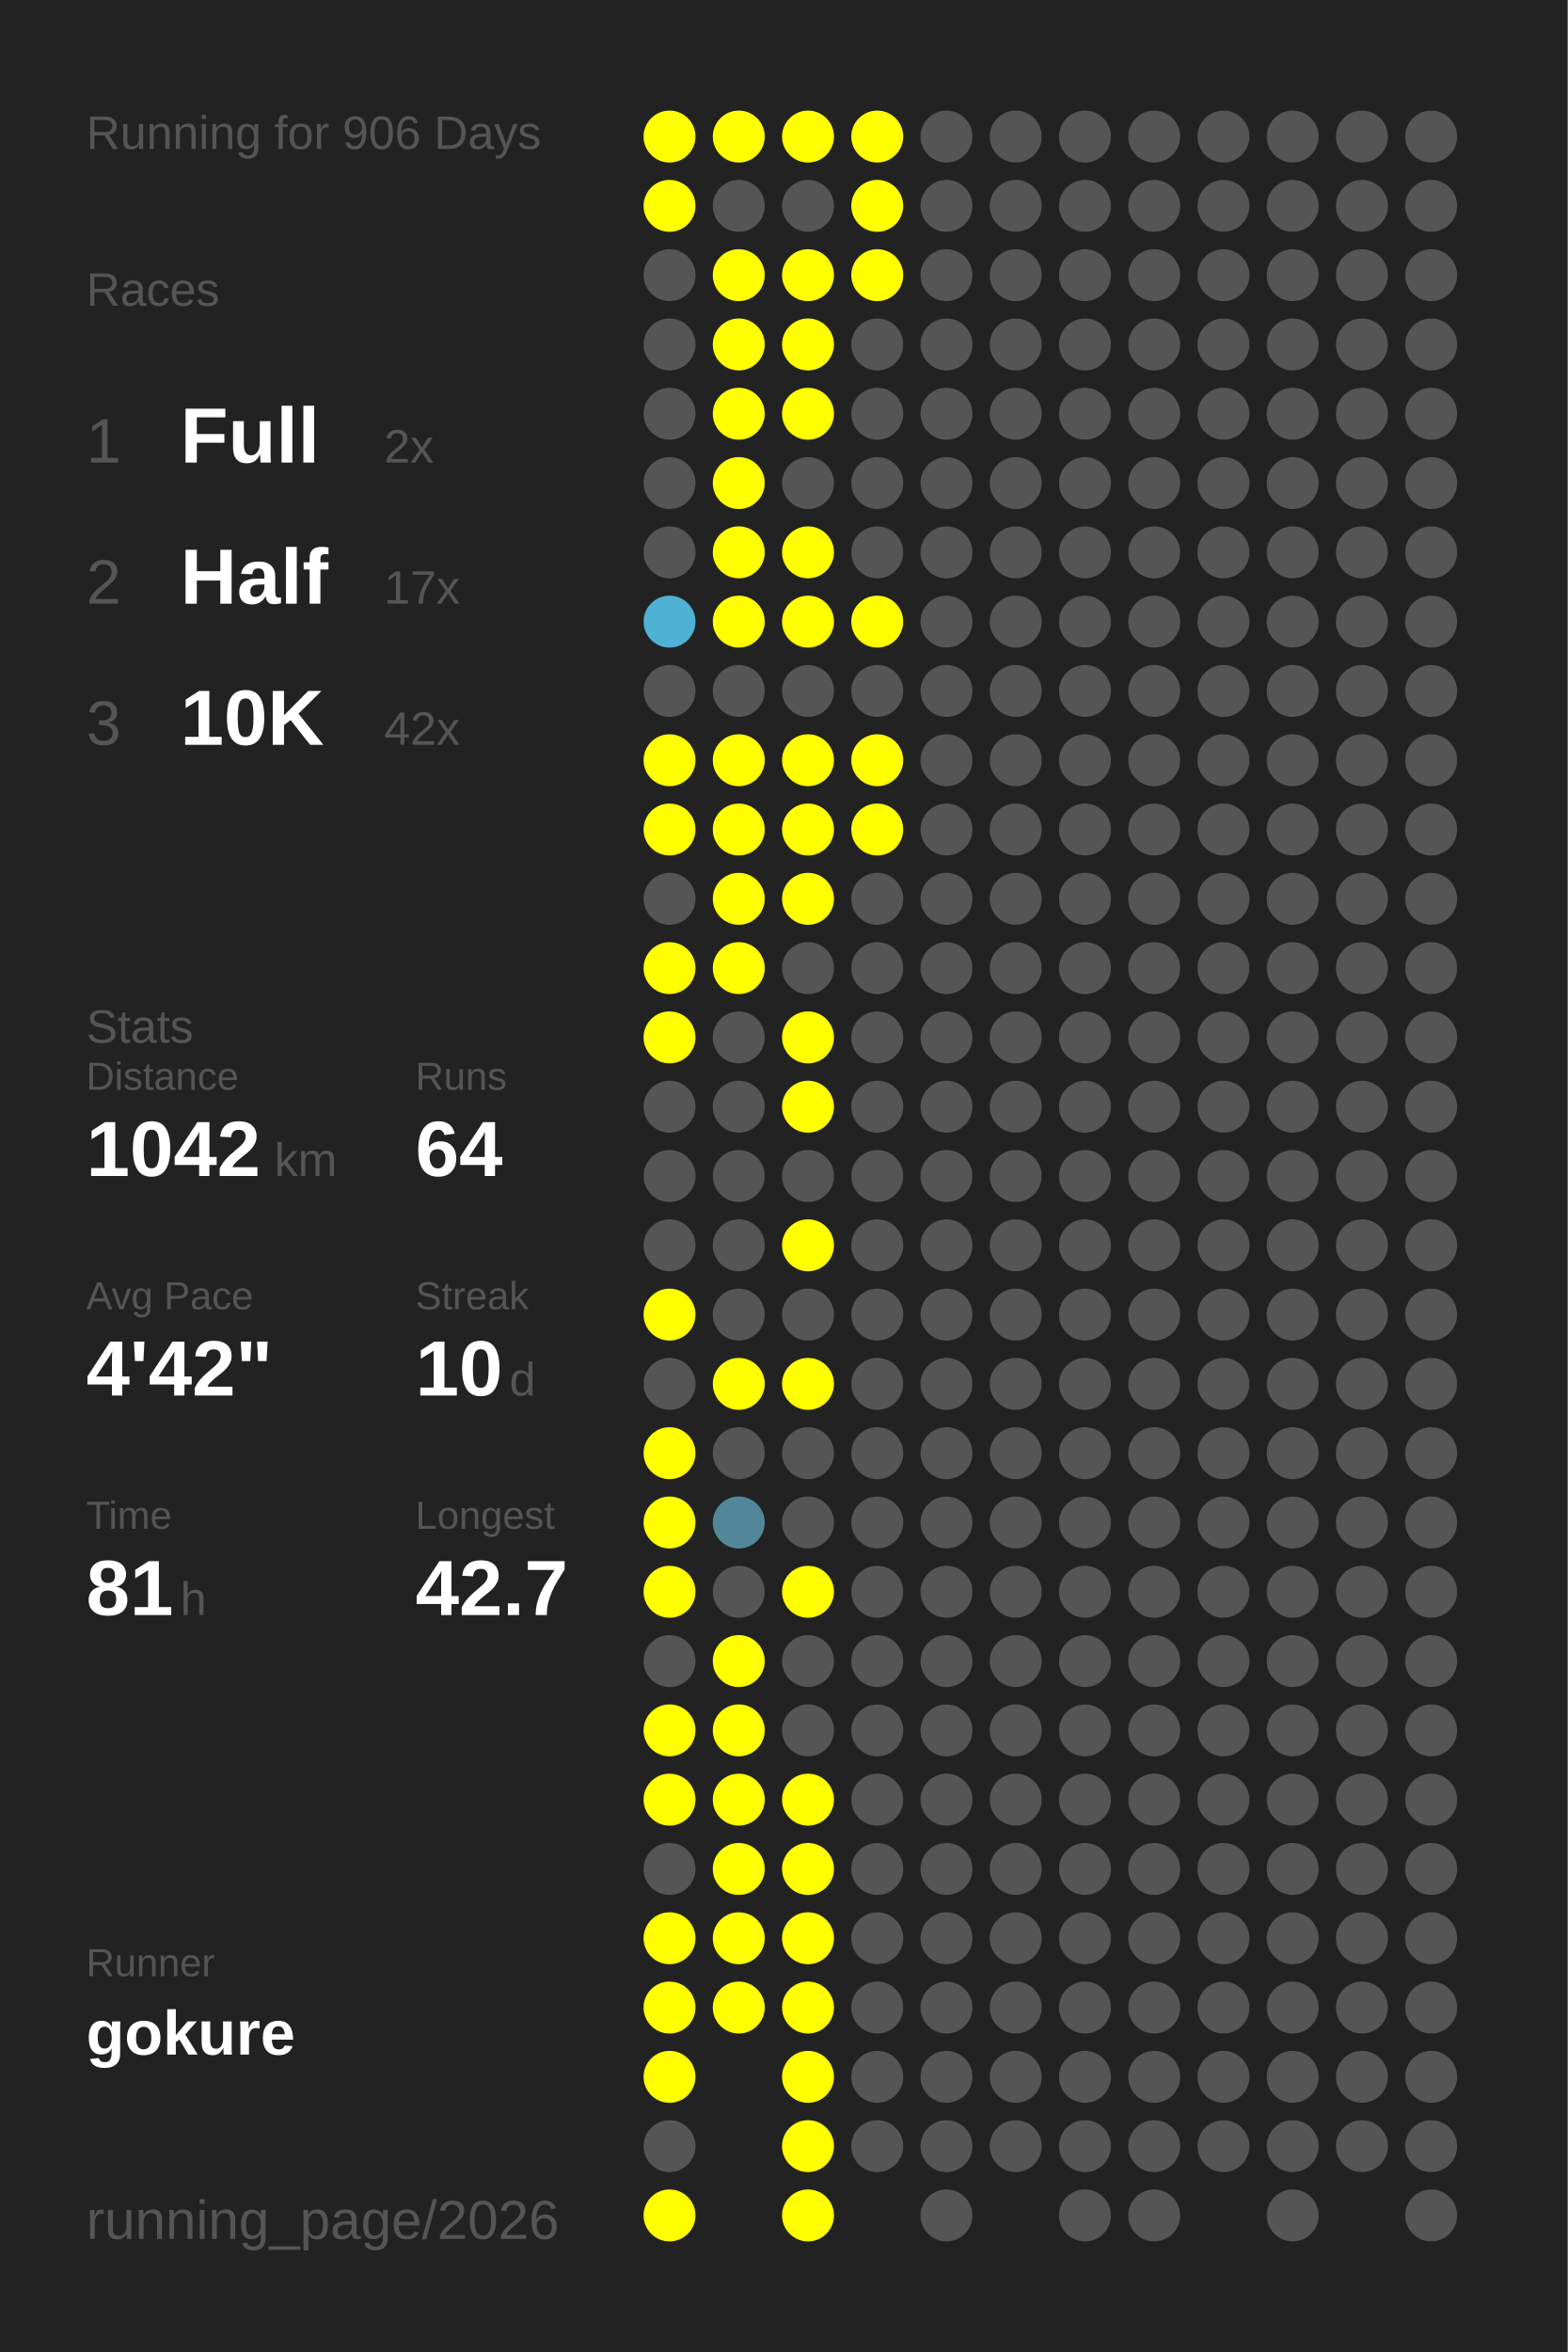
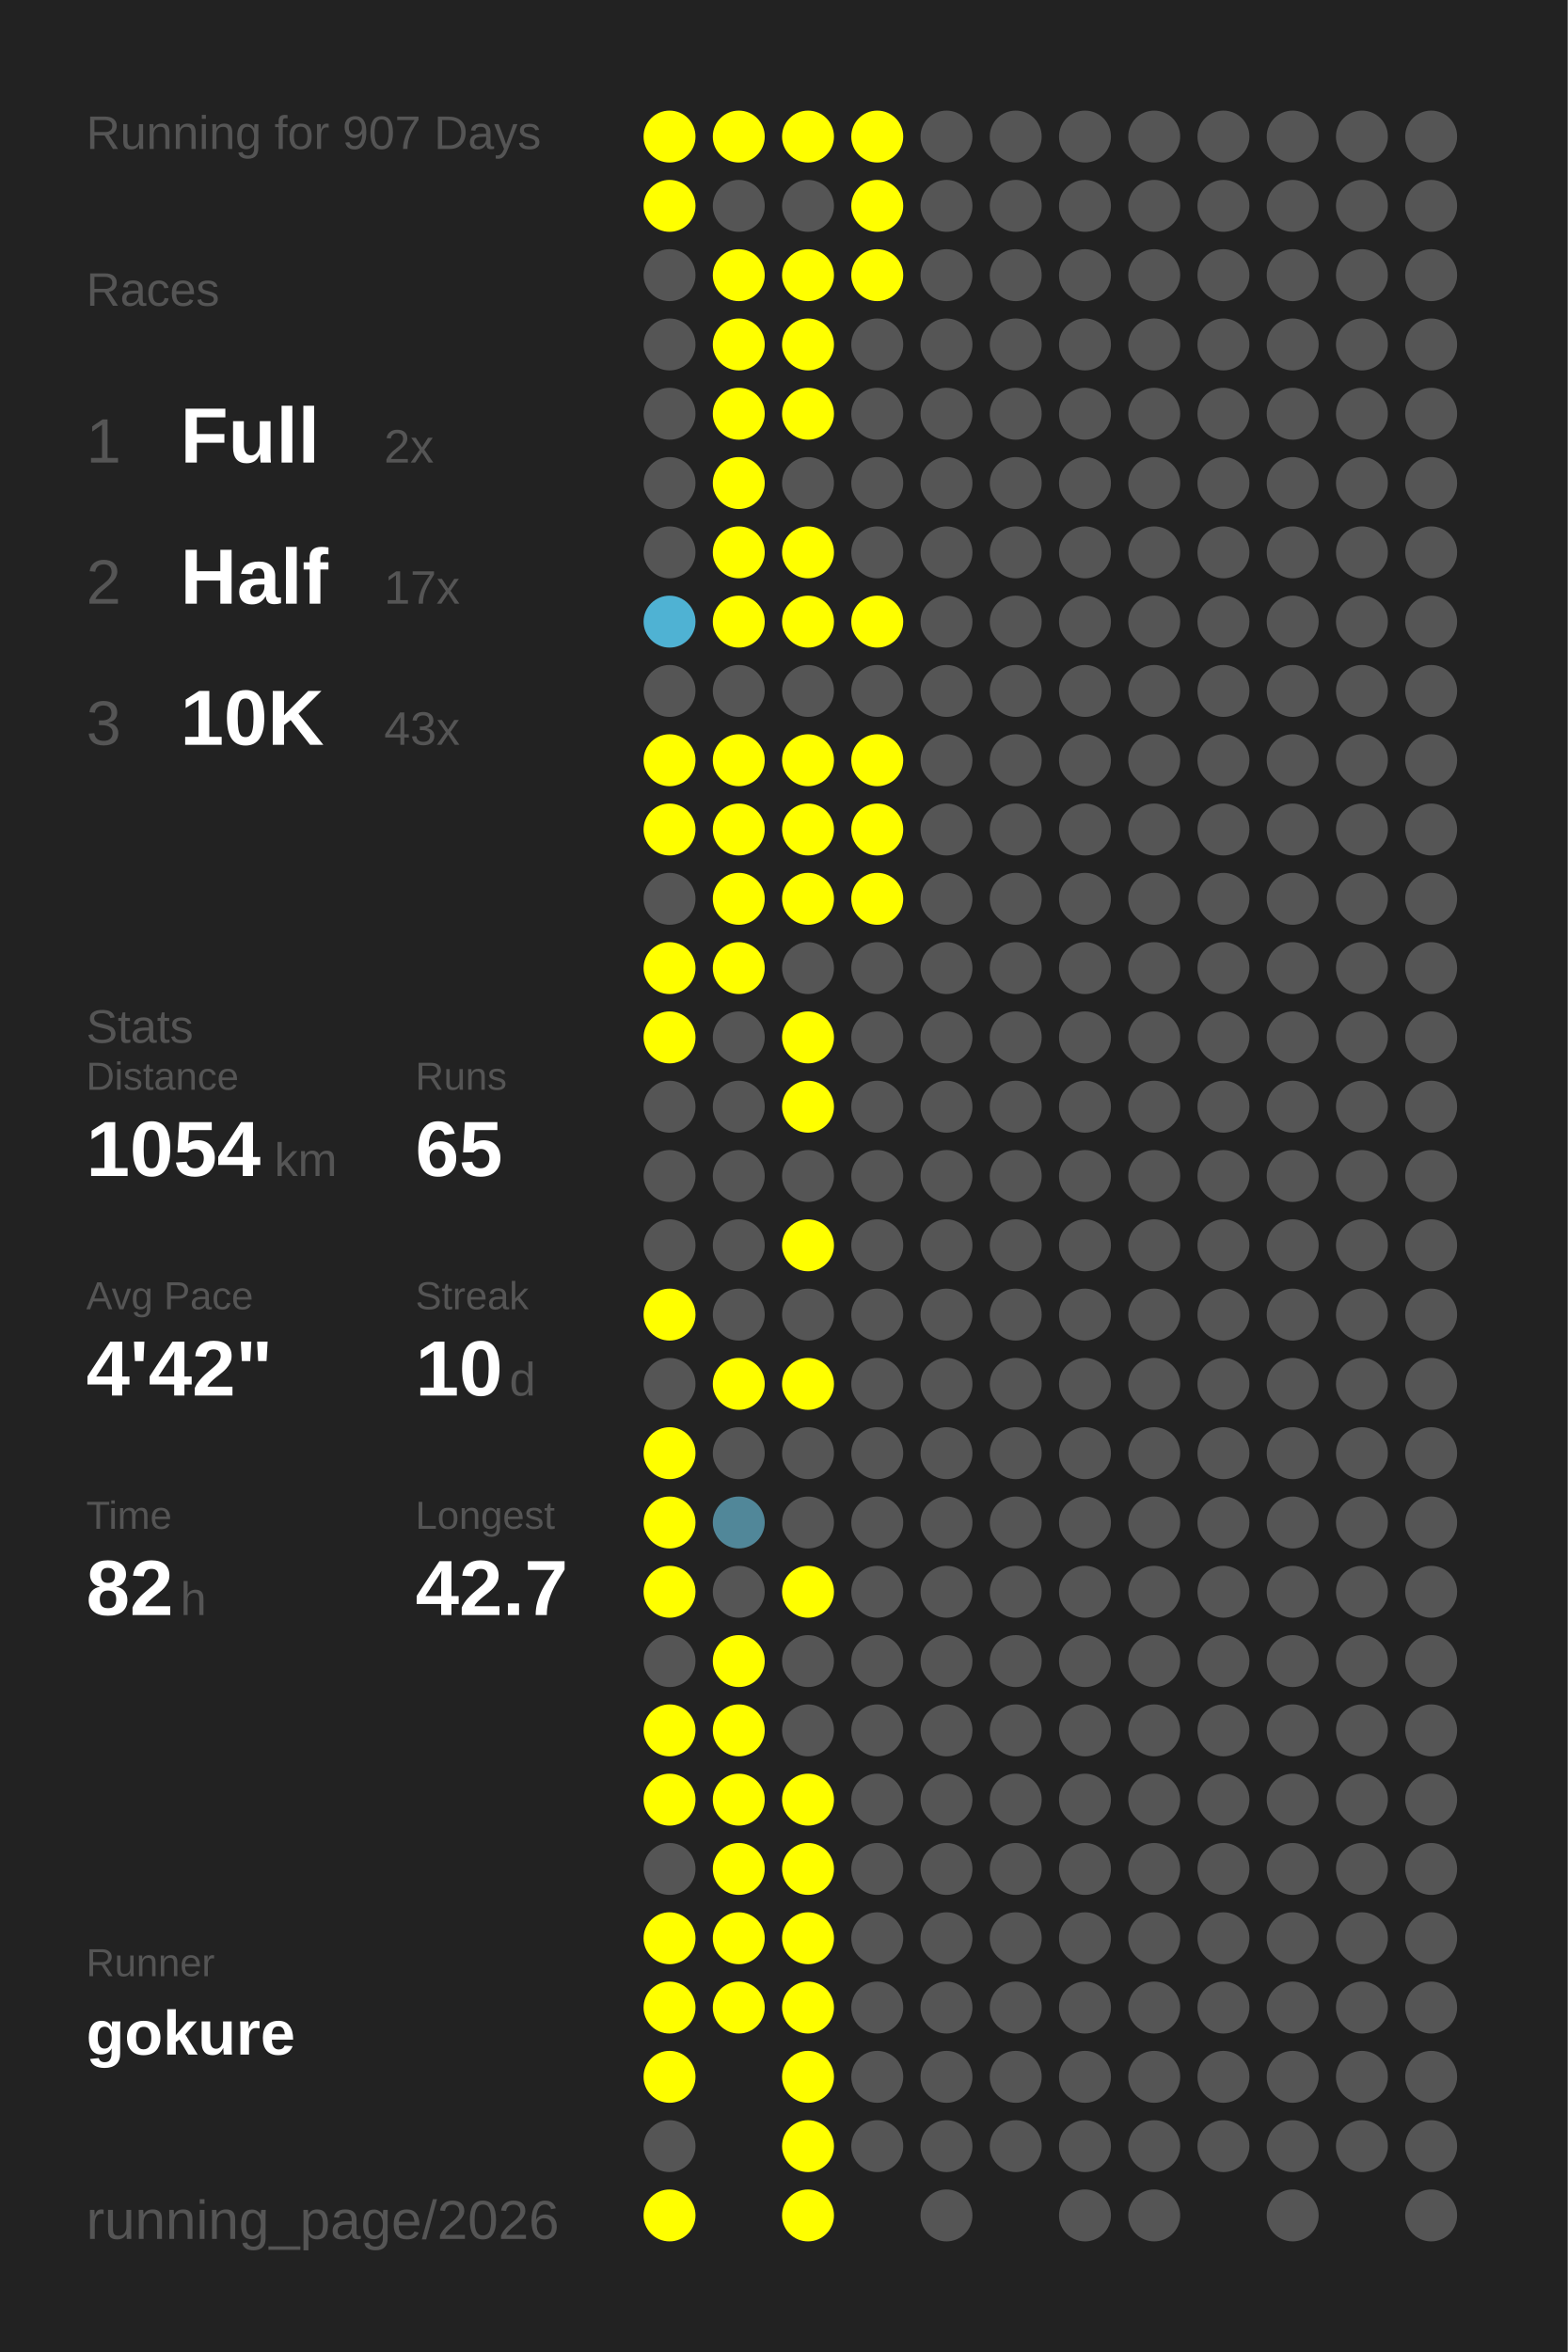
<svg xmlns="http://www.w3.org/2000/svg" baseProfile="full" height="300mm" version="1.1" viewBox="0,0,200,300" width="200mm">
  <defs />
  <rect fill="#222222" height="300" width="200" x="0" y="0" />
-   <text fill="#555555" style="font-size:6px; font-family:Arial;" x="11" y="19">Running for 906 Days</text>
+   <text fill="#555555" style="font-size:6px; font-family:Arial;" x="11" y="19">Running for 907 Days</text>
  <text fill="#555555" style="font-size:6px; font-family:Arial;" x="11" y="39">Races</text>
  <text fill="#555555" style="font-size:8px; font-family:Arial;" x="11" y="59">1</text>
  <text fill="#FFFFFF" style="font-size:10px; font-family:Arial; font-weight:bold;" x="23" y="59">Full</text>
  <text fill="#555555" style="font-size:6px; font-family:Arial;" x="49" y="59">2x</text>
  <text fill="#555555" style="font-size:8px; font-family:Arial;" x="11" y="77">2</text>
  <text fill="#FFFFFF" style="font-size:10px; font-family:Arial; font-weight:bold;" x="23" y="77">Half</text>
  <text fill="#555555" style="font-size:6px; font-family:Arial;" x="49" y="77">17x</text>
  <text fill="#555555" style="font-size:8px; font-family:Arial;" x="11" y="95">3</text>
  <text fill="#FFFFFF" style="font-size:10px; font-family:Arial; font-weight:bold;" x="23" y="95">10K</text>
-   <text fill="#555555" style="font-size:6px; font-family:Arial;" x="49" y="95">42x</text>
+   <text fill="#555555" style="font-size:6px; font-family:Arial;" x="49" y="95">43x</text>
  <text fill="#555555" style="font-size:6px; font-family:Arial;" x="11" y="133">Stats</text>
  <text fill="#555555" style="font-size:5px; font-family:Arial;" x="11" y="139">Distance</text>
-   <text fill="#FFFFFF" style="font-size:10px; font-family:Arial; font-weight:bold;" x="11" y="150">1042</text>
+   <text fill="#FFFFFF" style="font-size:10px; font-family:Arial; font-weight:bold;" x="11" y="150">1054</text>
  <text fill="#555555" style="font-size:6px; font-family:Arial;" x="35" y="150">km</text>
  <text fill="#555555" style="font-size:5px; font-family:Arial;" x="53" y="139">Runs</text>
-   <text fill="#FFFFFF" style="font-size:10px; font-family:Arial; font-weight:bold;" x="53" y="150">64</text>
+   <text fill="#FFFFFF" style="font-size:10px; font-family:Arial; font-weight:bold;" x="53" y="150">65</text>
  <text fill="#555555" style="font-size:5px; font-family:Arial;" x="11" y="167">Avg Pace</text>
  <text fill="#FFFFFF" style="font-size:10px; font-family:Arial; font-weight:bold;" x="11" y="178">4'42"</text>
  <text fill="#555555" style="font-size:5px; font-family:Arial;" x="53" y="167">Streak</text>
  <text fill="#FFFFFF" style="font-size:10px; font-family:Arial; font-weight:bold;" x="53" y="178">10</text>
  <text fill="#555555" style="font-size:6px; font-family:Arial;" x="65" y="178">d</text>
  <text fill="#555555" style="font-size:5px; font-family:Arial;" x="11" y="195">Time</text>
-   <text fill="#FFFFFF" style="font-size:10px; font-family:Arial; font-weight:bold;" x="11" y="206">81</text>
+   <text fill="#FFFFFF" style="font-size:10px; font-family:Arial; font-weight:bold;" x="11" y="206">82</text>
  <text fill="#555555" style="font-size:6px; font-family:Arial;" x="23" y="206">h</text>
  <text fill="#555555" style="font-size:5px; font-family:Arial;" x="53" y="195">Longest</text>
  <text fill="#FFFFFF" style="font-size:10px; font-family:Arial; font-weight:bold;" x="53" y="206">42.7</text>
  <text fill="#555555" style="font-size:5px; font-family:Arial;" x="11" y="252.065">Runner</text>
  <text fill="#FFFFFF" style="font-size:8px; font-family:Arial; font-weight:bold;" x="11" y="262.065">gokure</text>
  <text fill="#555555" style="font-size:7px; font-family:Arial;" x="11" y="285.581">running_page/2026</text>
  <circle cx="85.417" cy="17.419" fill="#FFFF00" r="3.312" />
  <circle cx="85.417" cy="26.258" fill="#FFFF00" r="3.312" />
  <circle cx="85.417" cy="35.097" fill="#555555" r="3.312" />
  <circle cx="85.417" cy="43.935" fill="#555555" r="3.312" />
  <circle cx="85.417" cy="52.774" fill="#555555" r="3.312" />
  <circle cx="85.417" cy="61.613" fill="#555555" r="3.312" />
  <circle cx="85.417" cy="70.452" fill="#555555" r="3.312" />
  <circle cx="85.417" cy="79.29" fill="#4fb2d3" r="3.312" />
  <circle cx="85.417" cy="88.129" fill="#555555" r="3.312" />
  <circle cx="85.417" cy="96.968" fill="#FFFF00" r="3.312" />
  <circle cx="85.417" cy="105.806" fill="#FFFF00" r="3.312" />
  <circle cx="85.417" cy="114.645" fill="#555555" r="3.312" />
  <circle cx="85.417" cy="123.484" fill="#FFFF00" r="3.312" />
  <circle cx="85.417" cy="132.323" fill="#FFFF00" r="3.312" />
  <circle cx="85.417" cy="141.161" fill="#555555" r="3.312" />
  <circle cx="85.417" cy="150" fill="#555555" r="3.312" />
  <circle cx="85.417" cy="158.839" fill="#555555" r="3.312" />
  <circle cx="85.417" cy="167.677" fill="#FFFF00" r="3.312" />
  <circle cx="85.417" cy="176.516" fill="#555555" r="3.312" />
  <circle cx="85.417" cy="185.355" fill="#FFFF00" r="3.312" />
  <circle cx="85.417" cy="194.194" fill="#FFFF00" r="3.312" />
  <circle cx="85.417" cy="203.032" fill="#FFFF00" r="3.312" />
  <circle cx="85.417" cy="211.871" fill="#555555" r="3.312" />
  <circle cx="85.417" cy="220.71" fill="#FFFF00" r="3.312" />
  <circle cx="85.417" cy="229.548" fill="#FFFF00" r="3.312" />
  <circle cx="85.417" cy="238.387" fill="#555555" r="3.312" />
  <circle cx="85.417" cy="247.226" fill="#FFFF00" r="3.312" />
  <circle cx="85.417" cy="256.065" fill="#FFFF00" r="3.312" />
  <circle cx="85.417" cy="264.903" fill="#FFFF00" r="3.312" />
  <circle cx="85.417" cy="273.742" fill="#555555" r="3.312" />
  <circle cx="85.417" cy="282.581" fill="#FFFF00" r="3.312" />
  <circle cx="94.25" cy="17.419" fill="#FFFF00" r="3.312" />
  <circle cx="94.25" cy="26.258" fill="#555555" r="3.312" />
  <circle cx="94.25" cy="35.097" fill="#FFFF00" r="3.312" />
  <circle cx="94.25" cy="43.935" fill="#FFFF00" r="3.312" />
  <circle cx="94.25" cy="52.774" fill="#FFFF00" r="3.312" />
  <circle cx="94.25" cy="61.613" fill="#FFFF00" r="3.312" />
  <circle cx="94.25" cy="70.452" fill="#FFFF00" r="3.312" />
  <circle cx="94.25" cy="79.29" fill="#FFFF00" r="3.312" />
  <circle cx="94.25" cy="88.129" fill="#555555" r="3.312" />
  <circle cx="94.25" cy="96.968" fill="#FFFF00" r="3.312" />
  <circle cx="94.25" cy="105.806" fill="#FFFF00" r="3.312" />
  <circle cx="94.25" cy="114.645" fill="#FFFF00" r="3.312" />
  <circle cx="94.25" cy="123.484" fill="#FFFF00" r="3.312" />
  <circle cx="94.25" cy="132.323" fill="#555555" r="3.312" />
  <circle cx="94.25" cy="141.161" fill="#555555" r="3.312" />
  <circle cx="94.25" cy="150" fill="#555555" r="3.312" />
  <circle cx="94.25" cy="158.839" fill="#555555" r="3.312" />
  <circle cx="94.25" cy="167.677" fill="#555555" r="3.312" />
  <circle cx="94.25" cy="176.516" fill="#FFFF00" r="3.312" />
  <circle cx="94.25" cy="185.355" fill="#555555" r="3.312" />
  <circle cx="94.25" cy="194.194" fill="#518799" r="3.312" />
  <circle cx="94.25" cy="203.032" fill="#555555" r="3.312" />
  <circle cx="94.25" cy="211.871" fill="#FFFF00" r="3.312" />
  <circle cx="94.25" cy="220.71" fill="#FFFF00" r="3.312" />
  <circle cx="94.25" cy="229.548" fill="#FFFF00" r="3.312" />
  <circle cx="94.25" cy="238.387" fill="#FFFF00" r="3.312" />
  <circle cx="94.25" cy="247.226" fill="#FFFF00" r="3.312" />
  <circle cx="94.25" cy="256.065" fill="#FFFF00" r="3.312" />
  <circle cx="103.083" cy="17.419" fill="#FFFF00" r="3.312" />
  <circle cx="103.083" cy="26.258" fill="#555555" r="3.312" />
  <circle cx="103.083" cy="35.097" fill="#FFFF00" r="3.312" />
  <circle cx="103.083" cy="43.935" fill="#FFFF00" r="3.312" />
  <circle cx="103.083" cy="52.774" fill="#FFFF00" r="3.312" />
  <circle cx="103.083" cy="61.613" fill="#555555" r="3.312" />
  <circle cx="103.083" cy="70.452" fill="#FFFF00" r="3.312" />
  <circle cx="103.083" cy="79.29" fill="#FFFF00" r="3.312" />
  <circle cx="103.083" cy="88.129" fill="#555555" r="3.312" />
  <circle cx="103.083" cy="96.968" fill="#FFFF00" r="3.312" />
  <circle cx="103.083" cy="105.806" fill="#FFFF00" r="3.312" />
  <circle cx="103.083" cy="114.645" fill="#FFFF00" r="3.312" />
  <circle cx="103.083" cy="123.484" fill="#555555" r="3.312" />
  <circle cx="103.083" cy="132.323" fill="#FFFF00" r="3.312" />
  <circle cx="103.083" cy="141.161" fill="#FFFF00" r="3.312" />
  <circle cx="103.083" cy="150" fill="#555555" r="3.312" />
  <circle cx="103.083" cy="158.839" fill="#FFFF00" r="3.312" />
  <circle cx="103.083" cy="167.677" fill="#555555" r="3.312" />
  <circle cx="103.083" cy="176.516" fill="#FFFF00" r="3.312" />
  <circle cx="103.083" cy="185.355" fill="#555555" r="3.312" />
  <circle cx="103.083" cy="194.194" fill="#555555" r="3.312" />
  <circle cx="103.083" cy="203.032" fill="#FFFF00" r="3.312" />
  <circle cx="103.083" cy="211.871" fill="#555555" r="3.312" />
  <circle cx="103.083" cy="220.71" fill="#555555" r="3.312" />
  <circle cx="103.083" cy="229.548" fill="#FFFF00" r="3.312" />
  <circle cx="103.083" cy="238.387" fill="#FFFF00" r="3.312" />
  <circle cx="103.083" cy="247.226" fill="#FFFF00" r="3.312" />
  <circle cx="103.083" cy="256.065" fill="#FFFF00" r="3.312" />
  <circle cx="103.083" cy="264.903" fill="#FFFF00" r="3.312" />
  <circle cx="103.083" cy="273.742" fill="#FFFF00" r="3.312" />
  <circle cx="103.083" cy="282.581" fill="#FFFF00" r="3.312" />
  <circle cx="111.917" cy="17.419" fill="#FFFF00" r="3.312" />
  <circle cx="111.917" cy="26.258" fill="#FFFF00" r="3.312" />
  <circle cx="111.917" cy="35.097" fill="#FFFF00" r="3.312" />
  <circle cx="111.917" cy="43.935" fill="#555555" r="3.312" />
  <circle cx="111.917" cy="52.774" fill="#555555" r="3.312" />
  <circle cx="111.917" cy="61.613" fill="#555555" r="3.312" />
  <circle cx="111.917" cy="70.452" fill="#555555" r="3.312" />
  <circle cx="111.917" cy="79.29" fill="#FFFF00" r="3.312" />
  <circle cx="111.917" cy="88.129" fill="#555555" r="3.312" />
  <circle cx="111.917" cy="96.968" fill="#FFFF00" r="3.312" />
  <circle cx="111.917" cy="105.806" fill="#FFFF00" r="3.312" />
-   <circle cx="111.917" cy="114.645" fill="#555555" r="3.312" />
+   <circle cx="111.917" cy="114.645" fill="#FFFF00" r="3.312" />
  <circle cx="111.917" cy="123.484" fill="#555555" r="3.312" />
  <circle cx="111.917" cy="132.323" fill="#555555" r="3.312" />
  <circle cx="111.917" cy="141.161" fill="#555555" r="3.312" />
  <circle cx="111.917" cy="150" fill="#555555" r="3.312" />
  <circle cx="111.917" cy="158.839" fill="#555555" r="3.312" />
  <circle cx="111.917" cy="167.677" fill="#555555" r="3.312" />
  <circle cx="111.917" cy="176.516" fill="#555555" r="3.312" />
  <circle cx="111.917" cy="185.355" fill="#555555" r="3.312" />
  <circle cx="111.917" cy="194.194" fill="#555555" r="3.312" />
  <circle cx="111.917" cy="203.032" fill="#555555" r="3.312" />
  <circle cx="111.917" cy="211.871" fill="#555555" r="3.312" />
  <circle cx="111.917" cy="220.71" fill="#555555" r="3.312" />
  <circle cx="111.917" cy="229.548" fill="#555555" r="3.312" />
  <circle cx="111.917" cy="238.387" fill="#555555" r="3.312" />
  <circle cx="111.917" cy="247.226" fill="#555555" r="3.312" />
  <circle cx="111.917" cy="256.065" fill="#555555" r="3.312" />
  <circle cx="111.917" cy="264.903" fill="#555555" r="3.312" />
  <circle cx="111.917" cy="273.742" fill="#555555" r="3.312" />
  <circle cx="120.75" cy="17.419" fill="#555555" r="3.312" />
  <circle cx="120.75" cy="26.258" fill="#555555" r="3.312" />
  <circle cx="120.75" cy="35.097" fill="#555555" r="3.312" />
  <circle cx="120.75" cy="43.935" fill="#555555" r="3.312" />
  <circle cx="120.75" cy="52.774" fill="#555555" r="3.312" />
  <circle cx="120.75" cy="61.613" fill="#555555" r="3.312" />
  <circle cx="120.75" cy="70.452" fill="#555555" r="3.312" />
  <circle cx="120.75" cy="79.29" fill="#555555" r="3.312" />
  <circle cx="120.75" cy="88.129" fill="#555555" r="3.312" />
  <circle cx="120.75" cy="96.968" fill="#555555" r="3.312" />
  <circle cx="120.75" cy="105.806" fill="#555555" r="3.312" />
  <circle cx="120.75" cy="114.645" fill="#555555" r="3.312" />
  <circle cx="120.75" cy="123.484" fill="#555555" r="3.312" />
  <circle cx="120.75" cy="132.323" fill="#555555" r="3.312" />
  <circle cx="120.75" cy="141.161" fill="#555555" r="3.312" />
  <circle cx="120.75" cy="150" fill="#555555" r="3.312" />
  <circle cx="120.75" cy="158.839" fill="#555555" r="3.312" />
  <circle cx="120.75" cy="167.677" fill="#555555" r="3.312" />
  <circle cx="120.75" cy="176.516" fill="#555555" r="3.312" />
  <circle cx="120.75" cy="185.355" fill="#555555" r="3.312" />
  <circle cx="120.75" cy="194.194" fill="#555555" r="3.312" />
  <circle cx="120.75" cy="203.032" fill="#555555" r="3.312" />
  <circle cx="120.75" cy="211.871" fill="#555555" r="3.312" />
  <circle cx="120.75" cy="220.71" fill="#555555" r="3.312" />
  <circle cx="120.75" cy="229.548" fill="#555555" r="3.312" />
  <circle cx="120.75" cy="238.387" fill="#555555" r="3.312" />
  <circle cx="120.75" cy="247.226" fill="#555555" r="3.312" />
  <circle cx="120.75" cy="256.065" fill="#555555" r="3.312" />
  <circle cx="120.75" cy="264.903" fill="#555555" r="3.312" />
  <circle cx="120.75" cy="273.742" fill="#555555" r="3.312" />
  <circle cx="120.75" cy="282.581" fill="#555555" r="3.312" />
  <circle cx="129.583" cy="17.419" fill="#555555" r="3.312" />
  <circle cx="129.583" cy="26.258" fill="#555555" r="3.312" />
  <circle cx="129.583" cy="35.097" fill="#555555" r="3.312" />
  <circle cx="129.583" cy="43.935" fill="#555555" r="3.312" />
  <circle cx="129.583" cy="52.774" fill="#555555" r="3.312" />
  <circle cx="129.583" cy="61.613" fill="#555555" r="3.312" />
  <circle cx="129.583" cy="70.452" fill="#555555" r="3.312" />
  <circle cx="129.583" cy="79.29" fill="#555555" r="3.312" />
  <circle cx="129.583" cy="88.129" fill="#555555" r="3.312" />
  <circle cx="129.583" cy="96.968" fill="#555555" r="3.312" />
  <circle cx="129.583" cy="105.806" fill="#555555" r="3.312" />
  <circle cx="129.583" cy="114.645" fill="#555555" r="3.312" />
  <circle cx="129.583" cy="123.484" fill="#555555" r="3.312" />
  <circle cx="129.583" cy="132.323" fill="#555555" r="3.312" />
  <circle cx="129.583" cy="141.161" fill="#555555" r="3.312" />
  <circle cx="129.583" cy="150" fill="#555555" r="3.312" />
  <circle cx="129.583" cy="158.839" fill="#555555" r="3.312" />
  <circle cx="129.583" cy="167.677" fill="#555555" r="3.312" />
  <circle cx="129.583" cy="176.516" fill="#555555" r="3.312" />
  <circle cx="129.583" cy="185.355" fill="#555555" r="3.312" />
  <circle cx="129.583" cy="194.194" fill="#555555" r="3.312" />
  <circle cx="129.583" cy="203.032" fill="#555555" r="3.312" />
  <circle cx="129.583" cy="211.871" fill="#555555" r="3.312" />
  <circle cx="129.583" cy="220.71" fill="#555555" r="3.312" />
  <circle cx="129.583" cy="229.548" fill="#555555" r="3.312" />
  <circle cx="129.583" cy="238.387" fill="#555555" r="3.312" />
  <circle cx="129.583" cy="247.226" fill="#555555" r="3.312" />
  <circle cx="129.583" cy="256.065" fill="#555555" r="3.312" />
  <circle cx="129.583" cy="264.903" fill="#555555" r="3.312" />
  <circle cx="129.583" cy="273.742" fill="#555555" r="3.312" />
  <circle cx="138.417" cy="17.419" fill="#555555" r="3.312" />
  <circle cx="138.417" cy="26.258" fill="#555555" r="3.312" />
  <circle cx="138.417" cy="35.097" fill="#555555" r="3.312" />
  <circle cx="138.417" cy="43.935" fill="#555555" r="3.312" />
  <circle cx="138.417" cy="52.774" fill="#555555" r="3.312" />
  <circle cx="138.417" cy="61.613" fill="#555555" r="3.312" />
  <circle cx="138.417" cy="70.452" fill="#555555" r="3.312" />
  <circle cx="138.417" cy="79.29" fill="#555555" r="3.312" />
  <circle cx="138.417" cy="88.129" fill="#555555" r="3.312" />
  <circle cx="138.417" cy="96.968" fill="#555555" r="3.312" />
  <circle cx="138.417" cy="105.806" fill="#555555" r="3.312" />
  <circle cx="138.417" cy="114.645" fill="#555555" r="3.312" />
  <circle cx="138.417" cy="123.484" fill="#555555" r="3.312" />
  <circle cx="138.417" cy="132.323" fill="#555555" r="3.312" />
  <circle cx="138.417" cy="141.161" fill="#555555" r="3.312" />
  <circle cx="138.417" cy="150" fill="#555555" r="3.312" />
  <circle cx="138.417" cy="158.839" fill="#555555" r="3.312" />
  <circle cx="138.417" cy="167.677" fill="#555555" r="3.312" />
  <circle cx="138.417" cy="176.516" fill="#555555" r="3.312" />
  <circle cx="138.417" cy="185.355" fill="#555555" r="3.312" />
  <circle cx="138.417" cy="194.194" fill="#555555" r="3.312" />
  <circle cx="138.417" cy="203.032" fill="#555555" r="3.312" />
  <circle cx="138.417" cy="211.871" fill="#555555" r="3.312" />
  <circle cx="138.417" cy="220.71" fill="#555555" r="3.312" />
  <circle cx="138.417" cy="229.548" fill="#555555" r="3.312" />
  <circle cx="138.417" cy="238.387" fill="#555555" r="3.312" />
  <circle cx="138.417" cy="247.226" fill="#555555" r="3.312" />
  <circle cx="138.417" cy="256.065" fill="#555555" r="3.312" />
  <circle cx="138.417" cy="264.903" fill="#555555" r="3.312" />
  <circle cx="138.417" cy="273.742" fill="#555555" r="3.312" />
  <circle cx="138.417" cy="282.581" fill="#555555" r="3.312" />
  <circle cx="147.25" cy="17.419" fill="#555555" r="3.312" />
  <circle cx="147.25" cy="26.258" fill="#555555" r="3.312" />
  <circle cx="147.25" cy="35.097" fill="#555555" r="3.312" />
  <circle cx="147.25" cy="43.935" fill="#555555" r="3.312" />
  <circle cx="147.25" cy="52.774" fill="#555555" r="3.312" />
  <circle cx="147.25" cy="61.613" fill="#555555" r="3.312" />
  <circle cx="147.25" cy="70.452" fill="#555555" r="3.312" />
  <circle cx="147.25" cy="79.29" fill="#555555" r="3.312" />
  <circle cx="147.25" cy="88.129" fill="#555555" r="3.312" />
  <circle cx="147.25" cy="96.968" fill="#555555" r="3.312" />
  <circle cx="147.25" cy="105.806" fill="#555555" r="3.312" />
  <circle cx="147.25" cy="114.645" fill="#555555" r="3.312" />
  <circle cx="147.25" cy="123.484" fill="#555555" r="3.312" />
  <circle cx="147.25" cy="132.323" fill="#555555" r="3.312" />
  <circle cx="147.25" cy="141.161" fill="#555555" r="3.312" />
  <circle cx="147.25" cy="150" fill="#555555" r="3.312" />
  <circle cx="147.25" cy="158.839" fill="#555555" r="3.312" />
  <circle cx="147.25" cy="167.677" fill="#555555" r="3.312" />
  <circle cx="147.25" cy="176.516" fill="#555555" r="3.312" />
  <circle cx="147.25" cy="185.355" fill="#555555" r="3.312" />
  <circle cx="147.25" cy="194.194" fill="#555555" r="3.312" />
  <circle cx="147.25" cy="203.032" fill="#555555" r="3.312" />
  <circle cx="147.25" cy="211.871" fill="#555555" r="3.312" />
  <circle cx="147.25" cy="220.71" fill="#555555" r="3.312" />
  <circle cx="147.25" cy="229.548" fill="#555555" r="3.312" />
  <circle cx="147.25" cy="238.387" fill="#555555" r="3.312" />
  <circle cx="147.25" cy="247.226" fill="#555555" r="3.312" />
  <circle cx="147.25" cy="256.065" fill="#555555" r="3.312" />
  <circle cx="147.25" cy="264.903" fill="#555555" r="3.312" />
  <circle cx="147.25" cy="273.742" fill="#555555" r="3.312" />
  <circle cx="147.25" cy="282.581" fill="#555555" r="3.312" />
  <circle cx="156.083" cy="17.419" fill="#555555" r="3.312" />
  <circle cx="156.083" cy="26.258" fill="#555555" r="3.312" />
  <circle cx="156.083" cy="35.097" fill="#555555" r="3.312" />
  <circle cx="156.083" cy="43.935" fill="#555555" r="3.312" />
  <circle cx="156.083" cy="52.774" fill="#555555" r="3.312" />
  <circle cx="156.083" cy="61.613" fill="#555555" r="3.312" />
  <circle cx="156.083" cy="70.452" fill="#555555" r="3.312" />
  <circle cx="156.083" cy="79.29" fill="#555555" r="3.312" />
  <circle cx="156.083" cy="88.129" fill="#555555" r="3.312" />
  <circle cx="156.083" cy="96.968" fill="#555555" r="3.312" />
  <circle cx="156.083" cy="105.806" fill="#555555" r="3.312" />
  <circle cx="156.083" cy="114.645" fill="#555555" r="3.312" />
  <circle cx="156.083" cy="123.484" fill="#555555" r="3.312" />
  <circle cx="156.083" cy="132.323" fill="#555555" r="3.312" />
  <circle cx="156.083" cy="141.161" fill="#555555" r="3.312" />
  <circle cx="156.083" cy="150" fill="#555555" r="3.312" />
  <circle cx="156.083" cy="158.839" fill="#555555" r="3.312" />
  <circle cx="156.083" cy="167.677" fill="#555555" r="3.312" />
  <circle cx="156.083" cy="176.516" fill="#555555" r="3.312" />
  <circle cx="156.083" cy="185.355" fill="#555555" r="3.312" />
  <circle cx="156.083" cy="194.194" fill="#555555" r="3.312" />
  <circle cx="156.083" cy="203.032" fill="#555555" r="3.312" />
  <circle cx="156.083" cy="211.871" fill="#555555" r="3.312" />
  <circle cx="156.083" cy="220.71" fill="#555555" r="3.312" />
  <circle cx="156.083" cy="229.548" fill="#555555" r="3.312" />
  <circle cx="156.083" cy="238.387" fill="#555555" r="3.312" />
  <circle cx="156.083" cy="247.226" fill="#555555" r="3.312" />
  <circle cx="156.083" cy="256.065" fill="#555555" r="3.312" />
  <circle cx="156.083" cy="264.903" fill="#555555" r="3.312" />
  <circle cx="156.083" cy="273.742" fill="#555555" r="3.312" />
  <circle cx="164.917" cy="17.419" fill="#555555" r="3.312" />
  <circle cx="164.917" cy="26.258" fill="#555555" r="3.312" />
  <circle cx="164.917" cy="35.097" fill="#555555" r="3.312" />
  <circle cx="164.917" cy="43.935" fill="#555555" r="3.312" />
  <circle cx="164.917" cy="52.774" fill="#555555" r="3.312" />
  <circle cx="164.917" cy="61.613" fill="#555555" r="3.312" />
  <circle cx="164.917" cy="70.452" fill="#555555" r="3.312" />
  <circle cx="164.917" cy="79.29" fill="#555555" r="3.312" />
  <circle cx="164.917" cy="88.129" fill="#555555" r="3.312" />
  <circle cx="164.917" cy="96.968" fill="#555555" r="3.312" />
  <circle cx="164.917" cy="105.806" fill="#555555" r="3.312" />
  <circle cx="164.917" cy="114.645" fill="#555555" r="3.312" />
  <circle cx="164.917" cy="123.484" fill="#555555" r="3.312" />
  <circle cx="164.917" cy="132.323" fill="#555555" r="3.312" />
  <circle cx="164.917" cy="141.161" fill="#555555" r="3.312" />
  <circle cx="164.917" cy="150" fill="#555555" r="3.312" />
  <circle cx="164.917" cy="158.839" fill="#555555" r="3.312" />
  <circle cx="164.917" cy="167.677" fill="#555555" r="3.312" />
  <circle cx="164.917" cy="176.516" fill="#555555" r="3.312" />
  <circle cx="164.917" cy="185.355" fill="#555555" r="3.312" />
  <circle cx="164.917" cy="194.194" fill="#555555" r="3.312" />
  <circle cx="164.917" cy="203.032" fill="#555555" r="3.312" />
  <circle cx="164.917" cy="211.871" fill="#555555" r="3.312" />
  <circle cx="164.917" cy="220.71" fill="#555555" r="3.312" />
  <circle cx="164.917" cy="229.548" fill="#555555" r="3.312" />
  <circle cx="164.917" cy="238.387" fill="#555555" r="3.312" />
  <circle cx="164.917" cy="247.226" fill="#555555" r="3.312" />
  <circle cx="164.917" cy="256.065" fill="#555555" r="3.312" />
  <circle cx="164.917" cy="264.903" fill="#555555" r="3.312" />
  <circle cx="164.917" cy="273.742" fill="#555555" r="3.312" />
  <circle cx="164.917" cy="282.581" fill="#555555" r="3.312" />
  <circle cx="173.75" cy="17.419" fill="#555555" r="3.312" />
  <circle cx="173.75" cy="26.258" fill="#555555" r="3.312" />
  <circle cx="173.75" cy="35.097" fill="#555555" r="3.312" />
  <circle cx="173.75" cy="43.935" fill="#555555" r="3.312" />
  <circle cx="173.75" cy="52.774" fill="#555555" r="3.312" />
  <circle cx="173.75" cy="61.613" fill="#555555" r="3.312" />
  <circle cx="173.75" cy="70.452" fill="#555555" r="3.312" />
  <circle cx="173.75" cy="79.29" fill="#555555" r="3.312" />
  <circle cx="173.75" cy="88.129" fill="#555555" r="3.312" />
  <circle cx="173.75" cy="96.968" fill="#555555" r="3.312" />
  <circle cx="173.75" cy="105.806" fill="#555555" r="3.312" />
  <circle cx="173.75" cy="114.645" fill="#555555" r="3.312" />
  <circle cx="173.75" cy="123.484" fill="#555555" r="3.312" />
  <circle cx="173.75" cy="132.323" fill="#555555" r="3.312" />
  <circle cx="173.75" cy="141.161" fill="#555555" r="3.312" />
  <circle cx="173.75" cy="150" fill="#555555" r="3.312" />
  <circle cx="173.75" cy="158.839" fill="#555555" r="3.312" />
  <circle cx="173.75" cy="167.677" fill="#555555" r="3.312" />
  <circle cx="173.75" cy="176.516" fill="#555555" r="3.312" />
  <circle cx="173.75" cy="185.355" fill="#555555" r="3.312" />
  <circle cx="173.75" cy="194.194" fill="#555555" r="3.312" />
  <circle cx="173.75" cy="203.032" fill="#555555" r="3.312" />
  <circle cx="173.75" cy="211.871" fill="#555555" r="3.312" />
  <circle cx="173.75" cy="220.71" fill="#555555" r="3.312" />
  <circle cx="173.75" cy="229.548" fill="#555555" r="3.312" />
  <circle cx="173.75" cy="238.387" fill="#555555" r="3.312" />
  <circle cx="173.75" cy="247.226" fill="#555555" r="3.312" />
  <circle cx="173.75" cy="256.065" fill="#555555" r="3.312" />
  <circle cx="173.75" cy="264.903" fill="#555555" r="3.312" />
  <circle cx="173.75" cy="273.742" fill="#555555" r="3.312" />
  <circle cx="182.583" cy="17.419" fill="#555555" r="3.312" />
  <circle cx="182.583" cy="26.258" fill="#555555" r="3.312" />
  <circle cx="182.583" cy="35.097" fill="#555555" r="3.312" />
  <circle cx="182.583" cy="43.935" fill="#555555" r="3.312" />
  <circle cx="182.583" cy="52.774" fill="#555555" r="3.312" />
  <circle cx="182.583" cy="61.613" fill="#555555" r="3.312" />
  <circle cx="182.583" cy="70.452" fill="#555555" r="3.312" />
  <circle cx="182.583" cy="79.29" fill="#555555" r="3.312" />
  <circle cx="182.583" cy="88.129" fill="#555555" r="3.312" />
  <circle cx="182.583" cy="96.968" fill="#555555" r="3.312" />
  <circle cx="182.583" cy="105.806" fill="#555555" r="3.312" />
  <circle cx="182.583" cy="114.645" fill="#555555" r="3.312" />
  <circle cx="182.583" cy="123.484" fill="#555555" r="3.312" />
  <circle cx="182.583" cy="132.323" fill="#555555" r="3.312" />
  <circle cx="182.583" cy="141.161" fill="#555555" r="3.312" />
  <circle cx="182.583" cy="150" fill="#555555" r="3.312" />
  <circle cx="182.583" cy="158.839" fill="#555555" r="3.312" />
  <circle cx="182.583" cy="167.677" fill="#555555" r="3.312" />
  <circle cx="182.583" cy="176.516" fill="#555555" r="3.312" />
  <circle cx="182.583" cy="185.355" fill="#555555" r="3.312" />
  <circle cx="182.583" cy="194.194" fill="#555555" r="3.312" />
  <circle cx="182.583" cy="203.032" fill="#555555" r="3.312" />
  <circle cx="182.583" cy="211.871" fill="#555555" r="3.312" />
  <circle cx="182.583" cy="220.71" fill="#555555" r="3.312" />
  <circle cx="182.583" cy="229.548" fill="#555555" r="3.312" />
  <circle cx="182.583" cy="238.387" fill="#555555" r="3.312" />
  <circle cx="182.583" cy="247.226" fill="#555555" r="3.312" />
  <circle cx="182.583" cy="256.065" fill="#555555" r="3.312" />
  <circle cx="182.583" cy="264.903" fill="#555555" r="3.312" />
  <circle cx="182.583" cy="273.742" fill="#555555" r="3.312" />
  <circle cx="182.583" cy="282.581" fill="#555555" r="3.312" />
</svg>
